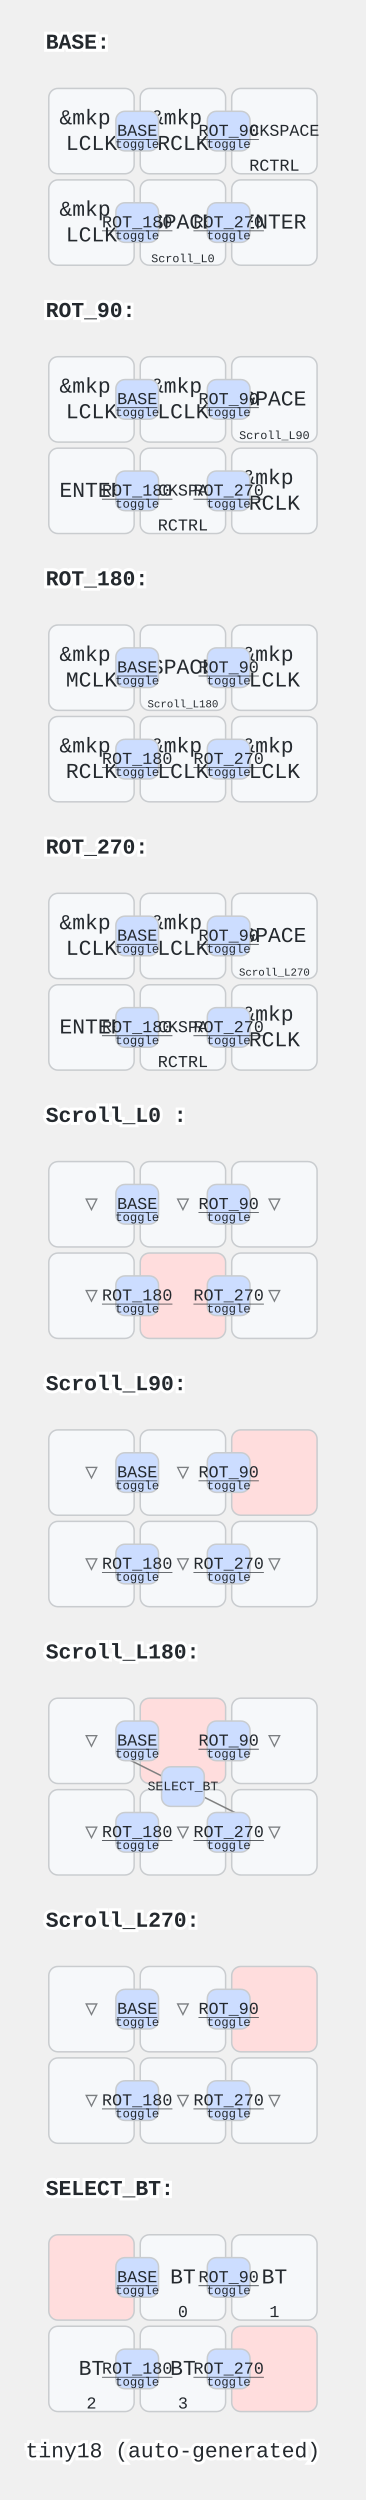
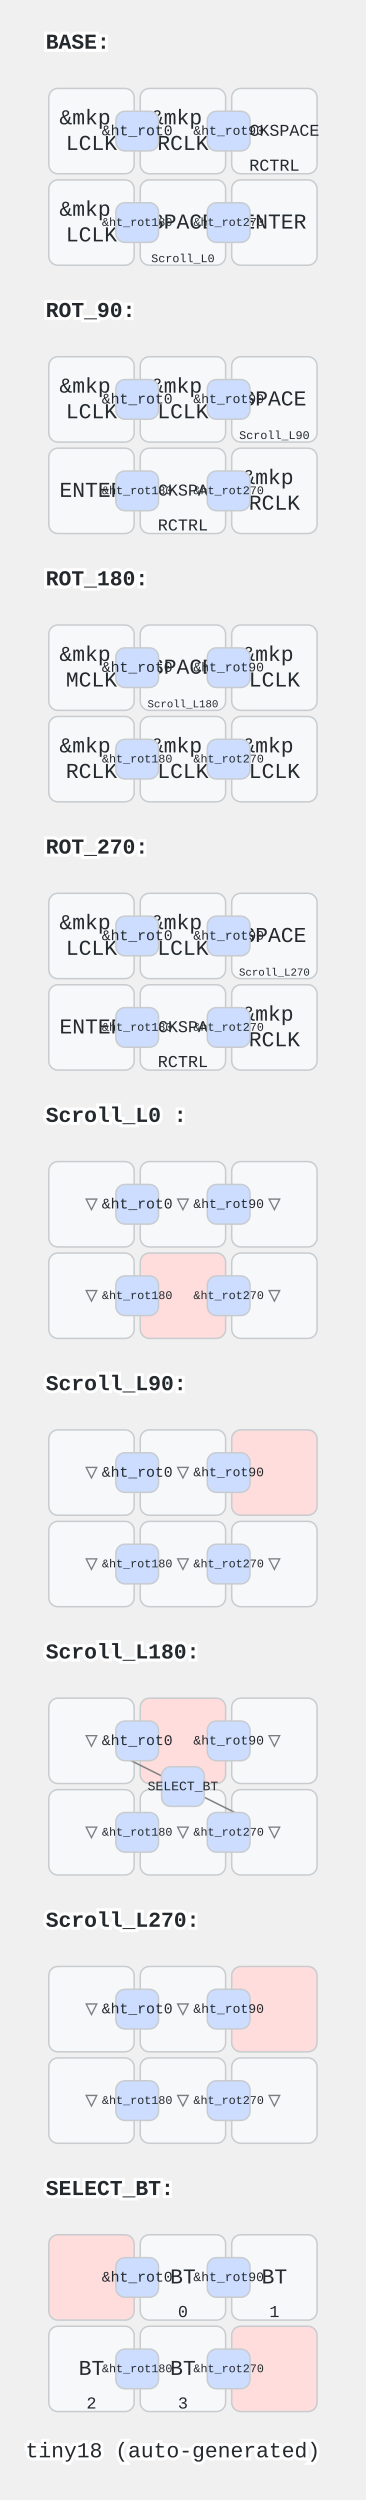
<svg xmlns="http://www.w3.org/2000/svg" width="240" height="1640" viewBox="0 0 240 1640" class="keymap">
  <style>/* inherit to force styles through use tags */
svg path {
    fill: inherit;
}

/* font and background color specifications */
svg.keymap {
    font-family: SFMono-Regular,Consolas,Liberation Mono,Menlo,monospace;
    font-size: 14px;
    font-kerning: normal;
    text-rendering: optimizeLegibility;
    fill: #24292e;
}

/* default key styling */
rect.key {
    fill: #f6f8fa;
}

rect.key, rect.combo {
    stroke: #c9cccf;
    stroke-width: 1;
}

/* default key side styling, only used is draw_key_sides is set */
rect.side {
    filter: brightness(90%);
}

/* color accent for combo boxes */
rect.combo, rect.combo-separate {
    fill: #cdf;
}

/* color accent for held keys */
rect.held, rect.combo.held {
    fill: #fdd;
}

/* color accent for ghost (optional) keys */
rect.ghost, rect.combo.ghost {
    stroke-dasharray: 4, 4;
    stroke-width: 2;
}

text {
    text-anchor: middle;
    dominant-baseline: middle;
}

/* styling for layer labels */
text.label {
    font-weight: bold;
    text-anchor: start;
    stroke: white;
    stroke-width: 4;
    paint-order: stroke;
}

/* styling for optional footer */
text.footer {
    text-anchor: end;
    dominant-baseline: auto;
    stroke: white;
    stroke-width: 4;
    paint-order: stroke;
}

/* styling for combo tap, and key non-tap label text */
text.combo, text.hold, text.shifted, text.left, text.right {
    font-size: 11px;
}

text.hold {
    text-anchor: middle;
    dominant-baseline: auto;
}

text.shifted {
    text-anchor: middle;
    dominant-baseline: hanging;
}

text.left {
    text-anchor: start;
}

text.right {
    text-anchor: end;
}

text.layer-activator {
    text-decoration: underline;
}

/* styling for hold/shifted label text in combo box */
text.combo.hold, text.combo.shifted, text.combo.left, text.combo.right {
    font-size: 8px;
}

/* lighter symbol for transparent keys */
text.trans {
    fill: #7b7e81;
}

/* styling for combo dendrons */
path.combo {
    stroke-width: 1;
    stroke: gray;
    fill: none;
}

/* Start Tabler Icons Cleanup */
/* cannot use height/width with glyphs */
.icon-tabler &gt; path {
    fill: inherit;
    stroke: inherit;
    stroke-width: 2;
}
/* hide tabler's default box */
.icon-tabler &gt; path[stroke="none"][fill="none"] {
    visibility: hidden;
}
/* End Tabler Icons Cleanup */
</style>
  <g transform="translate(30, 0)" class="layer-BASE">
    <text x="0" y="28" class="label" id="BASE">BASE:</text>
    <g transform="translate(0, 56)">
      <g transform="translate(150, 90)" class="key keypos-0">
        <rect rx="6" ry="6" x="-28" y="-28" width="56" height="56" class="key" />
        <text x="0" y="0" class="key tap">ENTER</text>
      </g>
      <g transform="translate(90, 90)" class="key keypos-1">
        <rect rx="6" ry="6" x="-28" y="-28" width="56" height="56" class="key" />
        <text x="0" y="0" class="key tap">SPACE</text>
        <a href="#Scroll_L0-">
          <text x="0" y="26" class="key hold layer-activator">
            <tspan style="font-size: 70%">Scroll_L0 </tspan>
          </text>
        </a>
      </g>
      <g transform="translate(30, 90)" class="key keypos-2">
        <rect rx="6" ry="6" x="-28" y="-28" width="56" height="56" class="key" />
        <text x="0" y="0" class="key tap">
          <tspan x="0" dy="-0.6em">&amp;mkp</tspan>
          <tspan x="0" dy="1.2em">LCLK</tspan>
        </text>
      </g>
      <g transform="translate(150, 30)" class="key keypos-3">
        <rect rx="6" ry="6" x="-28" y="-28" width="56" height="56" class="key" />
        <text x="0" y="0" class="key tap">
          <tspan style="font-size: 78%">BACKSPACE</tspan>
        </text>
        <text x="0" y="26" class="key hold">RCTRL</text>
      </g>
      <g transform="translate(90, 30)" class="key keypos-4">
        <rect rx="6" ry="6" x="-28" y="-28" width="56" height="56" class="key" />
        <text x="0" y="0" class="key tap">
          <tspan x="0" dy="-0.6em">&amp;mkp</tspan>
          <tspan x="0" dy="1.2em">RCLK</tspan>
        </text>
      </g>
      <g transform="translate(30, 30)" class="key keypos-5">
        <rect rx="6" ry="6" x="-28" y="-28" width="56" height="56" class="key" />
        <text x="0" y="0" class="key tap">
          <tspan x="0" dy="-0.6em">&amp;mkp</tspan>
          <tspan x="0" dy="1.2em">LCLK</tspan>
        </text>
      </g>
      <g class="combo combopos-0">
        <rect rx="6" ry="6" x="46" y="17" width="28" height="26" class="combo" />
-         <a href="#BASE">
-           <text x="60" y="30" class="combo tap layer-activator">BASE</text>
-         </a>
-         <text x="60" y="41" class="combo hold">toggle</text>
-       </g>
-       <g class="combo combopos-1">
-         <rect rx="6" ry="6" x="106" y="17" width="28" height="26" class="combo" />
-         <a href="#ROT_90">
-           <text x="120" y="30" class="combo tap layer-activator">ROT_90</text>
-         </a>
-         <text x="120" y="41" class="combo hold">toggle</text>
-       </g>
-       <g class="combo combopos-2">
-         <rect rx="6" ry="6" x="46" y="77" width="28" height="26" class="combo" />
-         <a href="#ROT_180">
-           <text x="60" y="90" class="combo tap layer-activator">ROT_180</text>
-         </a>
-         <text x="60" y="101" class="combo hold">toggle</text>
-       </g>
-       <g class="combo combopos-3">
-         <rect rx="6" ry="6" x="106" y="77" width="28" height="26" class="combo" />
-         <a href="#ROT_270">
-           <text x="120" y="90" class="combo tap layer-activator">ROT_270</text>
-         </a>
-         <text x="120" y="101" class="combo hold">toggle</text>
+         <text x="60" y="30" class="combo tap">
+           <tspan style="font-size: 88%">&amp;ht_rot0</tspan>
+         </text>
+       </g>
+       <g class="combo combopos-1">
+         <rect rx="6" ry="6" x="106" y="17" width="28" height="26" class="combo" />
+         <text x="120" y="30" class="combo tap">
+           <tspan style="font-size: 78%">&amp;ht_rot90</tspan>
+         </text>
+       </g>
+       <g class="combo combopos-2">
+         <rect rx="6" ry="6" x="46" y="77" width="28" height="26" class="combo" />
+         <text x="60" y="90" class="combo tap">
+           <tspan style="font-size: 70%">&amp;ht_rot180</tspan>
+         </text>
+       </g>
+       <g class="combo combopos-3">
+         <rect rx="6" ry="6" x="106" y="77" width="28" height="26" class="combo" />
+         <text x="120" y="90" class="combo tap">
+           <tspan style="font-size: 70%">&amp;ht_rot270</tspan>
+         </text>
      </g>
    </g>
  </g>
  <g transform="translate(30, 176)" class="layer-ROT_90">
    <text x="0" y="28" class="label" id="ROT_90">ROT_90:</text>
    <g transform="translate(0, 56)">
      <g transform="translate(150, 90)" class="key keypos-0">
        <rect rx="6" ry="6" x="-28" y="-28" width="56" height="56" class="key" />
        <text x="0" y="0" class="key tap">
          <tspan x="0" dy="-0.6em">&amp;mkp</tspan>
          <tspan x="0" dy="1.2em">RCLK</tspan>
        </text>
      </g>
      <g transform="translate(90, 90)" class="key keypos-1">
        <rect rx="6" ry="6" x="-28" y="-28" width="56" height="56" class="key" />
        <text x="0" y="0" class="key tap">
          <tspan style="font-size: 78%">BACKSPACE</tspan>
        </text>
        <text x="0" y="26" class="key hold">RCTRL</text>
      </g>
      <g transform="translate(30, 90)" class="key keypos-2">
        <rect rx="6" ry="6" x="-28" y="-28" width="56" height="56" class="key" />
        <text x="0" y="0" class="key tap">ENTER</text>
      </g>
      <g transform="translate(150, 30)" class="key keypos-3">
        <rect rx="6" ry="6" x="-28" y="-28" width="56" height="56" class="key" />
        <text x="0" y="0" class="key tap">SPACE</text>
        <a href="#Scroll_L90">
          <text x="0" y="26" class="key hold layer-activator">
            <tspan style="font-size: 70%">Scroll_L90</tspan>
          </text>
        </a>
      </g>
      <g transform="translate(90, 30)" class="key keypos-4">
        <rect rx="6" ry="6" x="-28" y="-28" width="56" height="56" class="key" />
        <text x="0" y="0" class="key tap">
          <tspan x="0" dy="-0.6em">&amp;mkp</tspan>
          <tspan x="0" dy="1.2em">LCLK</tspan>
        </text>
      </g>
      <g transform="translate(30, 30)" class="key keypos-5">
        <rect rx="6" ry="6" x="-28" y="-28" width="56" height="56" class="key" />
        <text x="0" y="0" class="key tap">
          <tspan x="0" dy="-0.6em">&amp;mkp</tspan>
          <tspan x="0" dy="1.2em">LCLK</tspan>
        </text>
      </g>
      <g class="combo combopos-0">
        <rect rx="6" ry="6" x="46" y="17" width="28" height="26" class="combo" />
-         <a href="#BASE">
-           <text x="60" y="30" class="combo tap layer-activator">BASE</text>
-         </a>
-         <text x="60" y="41" class="combo hold">toggle</text>
-       </g>
-       <g class="combo combopos-1">
-         <rect rx="6" ry="6" x="106" y="17" width="28" height="26" class="combo" />
-         <a href="#ROT_90">
-           <text x="120" y="30" class="combo tap layer-activator">ROT_90</text>
-         </a>
-         <text x="120" y="41" class="combo hold">toggle</text>
-       </g>
-       <g class="combo combopos-2">
-         <rect rx="6" ry="6" x="46" y="77" width="28" height="26" class="combo" />
-         <a href="#ROT_180">
-           <text x="60" y="90" class="combo tap layer-activator">ROT_180</text>
-         </a>
-         <text x="60" y="101" class="combo hold">toggle</text>
-       </g>
-       <g class="combo combopos-3">
-         <rect rx="6" ry="6" x="106" y="77" width="28" height="26" class="combo" />
-         <a href="#ROT_270">
-           <text x="120" y="90" class="combo tap layer-activator">ROT_270</text>
-         </a>
-         <text x="120" y="101" class="combo hold">toggle</text>
+         <text x="60" y="30" class="combo tap">
+           <tspan style="font-size: 88%">&amp;ht_rot0</tspan>
+         </text>
+       </g>
+       <g class="combo combopos-1">
+         <rect rx="6" ry="6" x="106" y="17" width="28" height="26" class="combo" />
+         <text x="120" y="30" class="combo tap">
+           <tspan style="font-size: 78%">&amp;ht_rot90</tspan>
+         </text>
+       </g>
+       <g class="combo combopos-2">
+         <rect rx="6" ry="6" x="46" y="77" width="28" height="26" class="combo" />
+         <text x="60" y="90" class="combo tap">
+           <tspan style="font-size: 70%">&amp;ht_rot180</tspan>
+         </text>
+       </g>
+       <g class="combo combopos-3">
+         <rect rx="6" ry="6" x="106" y="77" width="28" height="26" class="combo" />
+         <text x="120" y="90" class="combo tap">
+           <tspan style="font-size: 70%">&amp;ht_rot270</tspan>
+         </text>
      </g>
    </g>
  </g>
  <g transform="translate(30, 352)" class="layer-ROT_180">
    <text x="0" y="28" class="label" id="ROT_180">ROT_180:</text>
    <g transform="translate(0, 56)">
      <g transform="translate(150, 90)" class="key keypos-0">
        <rect rx="6" ry="6" x="-28" y="-28" width="56" height="56" class="key" />
        <text x="0" y="0" class="key tap">
          <tspan x="0" dy="-0.6em">&amp;mkp</tspan>
          <tspan x="0" dy="1.2em">LCLK</tspan>
        </text>
      </g>
      <g transform="translate(90, 90)" class="key keypos-1">
        <rect rx="6" ry="6" x="-28" y="-28" width="56" height="56" class="key" />
        <text x="0" y="0" class="key tap">
          <tspan x="0" dy="-0.6em">&amp;mkp</tspan>
          <tspan x="0" dy="1.2em">LCLK</tspan>
        </text>
      </g>
      <g transform="translate(30, 90)" class="key keypos-2">
        <rect rx="6" ry="6" x="-28" y="-28" width="56" height="56" class="key" />
        <text x="0" y="0" class="key tap">
          <tspan x="0" dy="-0.6em">&amp;mkp</tspan>
          <tspan x="0" dy="1.2em">RCLK</tspan>
        </text>
      </g>
      <g transform="translate(150, 30)" class="key keypos-3">
        <rect rx="6" ry="6" x="-28" y="-28" width="56" height="56" class="key" />
        <text x="0" y="0" class="key tap">
          <tspan x="0" dy="-0.6em">&amp;mkp</tspan>
          <tspan x="0" dy="1.2em">LCLK</tspan>
        </text>
      </g>
      <g transform="translate(90, 30)" class="key keypos-4">
        <rect rx="6" ry="6" x="-28" y="-28" width="56" height="56" class="key" />
        <text x="0" y="0" class="key tap">SPACE</text>
        <a href="#Scroll_L180">
          <text x="0" y="26" class="key hold layer-activator">
            <tspan style="font-size: 64%">Scroll_L180</tspan>
          </text>
        </a>
      </g>
      <g transform="translate(30, 30)" class="key keypos-5">
        <rect rx="6" ry="6" x="-28" y="-28" width="56" height="56" class="key" />
        <text x="0" y="0" class="key tap">
          <tspan x="0" dy="-0.6em">&amp;mkp</tspan>
          <tspan x="0" dy="1.2em">MCLK</tspan>
        </text>
      </g>
      <g class="combo combopos-0">
        <rect rx="6" ry="6" x="46" y="17" width="28" height="26" class="combo" />
-         <a href="#BASE">
-           <text x="60" y="30" class="combo tap layer-activator">BASE</text>
-         </a>
-         <text x="60" y="41" class="combo hold">toggle</text>
-       </g>
-       <g class="combo combopos-1">
-         <rect rx="6" ry="6" x="106" y="17" width="28" height="26" class="combo" />
-         <a href="#ROT_90">
-           <text x="120" y="30" class="combo tap layer-activator">ROT_90</text>
-         </a>
-         <text x="120" y="41" class="combo hold">toggle</text>
-       </g>
-       <g class="combo combopos-2">
-         <rect rx="6" ry="6" x="46" y="77" width="28" height="26" class="combo" />
-         <a href="#ROT_180">
-           <text x="60" y="90" class="combo tap layer-activator">ROT_180</text>
-         </a>
-         <text x="60" y="101" class="combo hold">toggle</text>
-       </g>
-       <g class="combo combopos-3">
-         <rect rx="6" ry="6" x="106" y="77" width="28" height="26" class="combo" />
-         <a href="#ROT_270">
-           <text x="120" y="90" class="combo tap layer-activator">ROT_270</text>
-         </a>
-         <text x="120" y="101" class="combo hold">toggle</text>
+         <text x="60" y="30" class="combo tap">
+           <tspan style="font-size: 88%">&amp;ht_rot0</tspan>
+         </text>
+       </g>
+       <g class="combo combopos-1">
+         <rect rx="6" ry="6" x="106" y="17" width="28" height="26" class="combo" />
+         <text x="120" y="30" class="combo tap">
+           <tspan style="font-size: 78%">&amp;ht_rot90</tspan>
+         </text>
+       </g>
+       <g class="combo combopos-2">
+         <rect rx="6" ry="6" x="46" y="77" width="28" height="26" class="combo" />
+         <text x="60" y="90" class="combo tap">
+           <tspan style="font-size: 70%">&amp;ht_rot180</tspan>
+         </text>
+       </g>
+       <g class="combo combopos-3">
+         <rect rx="6" ry="6" x="106" y="77" width="28" height="26" class="combo" />
+         <text x="120" y="90" class="combo tap">
+           <tspan style="font-size: 70%">&amp;ht_rot270</tspan>
+         </text>
      </g>
    </g>
  </g>
  <g transform="translate(30, 528)" class="layer-ROT_270">
    <text x="0" y="28" class="label" id="ROT_270">ROT_270:</text>
    <g transform="translate(0, 56)">
      <g transform="translate(150, 90)" class="key keypos-0">
        <rect rx="6" ry="6" x="-28" y="-28" width="56" height="56" class="key" />
        <text x="0" y="0" class="key tap">
          <tspan x="0" dy="-0.6em">&amp;mkp</tspan>
          <tspan x="0" dy="1.2em">RCLK</tspan>
        </text>
      </g>
      <g transform="translate(90, 90)" class="key keypos-1">
        <rect rx="6" ry="6" x="-28" y="-28" width="56" height="56" class="key" />
        <text x="0" y="0" class="key tap">
          <tspan style="font-size: 78%">BACKSPACE</tspan>
        </text>
        <text x="0" y="26" class="key hold">RCTRL</text>
      </g>
      <g transform="translate(30, 90)" class="key keypos-2">
        <rect rx="6" ry="6" x="-28" y="-28" width="56" height="56" class="key" />
        <text x="0" y="0" class="key tap">ENTER</text>
      </g>
      <g transform="translate(150, 30)" class="key keypos-3">
        <rect rx="6" ry="6" x="-28" y="-28" width="56" height="56" class="key" />
        <text x="0" y="0" class="key tap">SPACE</text>
        <a href="#Scroll_L270">
          <text x="0" y="26" class="key hold layer-activator">
            <tspan style="font-size: 64%">Scroll_L270</tspan>
          </text>
        </a>
      </g>
      <g transform="translate(90, 30)" class="key keypos-4">
        <rect rx="6" ry="6" x="-28" y="-28" width="56" height="56" class="key" />
        <text x="0" y="0" class="key tap">
          <tspan x="0" dy="-0.6em">&amp;mkp</tspan>
          <tspan x="0" dy="1.2em">LCLK</tspan>
        </text>
      </g>
      <g transform="translate(30, 30)" class="key keypos-5">
        <rect rx="6" ry="6" x="-28" y="-28" width="56" height="56" class="key" />
        <text x="0" y="0" class="key tap">
          <tspan x="0" dy="-0.6em">&amp;mkp</tspan>
          <tspan x="0" dy="1.2em">LCLK</tspan>
        </text>
      </g>
      <g class="combo combopos-0">
        <rect rx="6" ry="6" x="46" y="17" width="28" height="26" class="combo" />
-         <a href="#BASE">
-           <text x="60" y="30" class="combo tap layer-activator">BASE</text>
-         </a>
-         <text x="60" y="41" class="combo hold">toggle</text>
-       </g>
-       <g class="combo combopos-1">
-         <rect rx="6" ry="6" x="106" y="17" width="28" height="26" class="combo" />
-         <a href="#ROT_90">
-           <text x="120" y="30" class="combo tap layer-activator">ROT_90</text>
-         </a>
-         <text x="120" y="41" class="combo hold">toggle</text>
-       </g>
-       <g class="combo combopos-2">
-         <rect rx="6" ry="6" x="46" y="77" width="28" height="26" class="combo" />
-         <a href="#ROT_180">
-           <text x="60" y="90" class="combo tap layer-activator">ROT_180</text>
-         </a>
-         <text x="60" y="101" class="combo hold">toggle</text>
-       </g>
-       <g class="combo combopos-3">
-         <rect rx="6" ry="6" x="106" y="77" width="28" height="26" class="combo" />
-         <a href="#ROT_270">
-           <text x="120" y="90" class="combo tap layer-activator">ROT_270</text>
-         </a>
-         <text x="120" y="101" class="combo hold">toggle</text>
+         <text x="60" y="30" class="combo tap">
+           <tspan style="font-size: 88%">&amp;ht_rot0</tspan>
+         </text>
+       </g>
+       <g class="combo combopos-1">
+         <rect rx="6" ry="6" x="106" y="17" width="28" height="26" class="combo" />
+         <text x="120" y="30" class="combo tap">
+           <tspan style="font-size: 78%">&amp;ht_rot90</tspan>
+         </text>
+       </g>
+       <g class="combo combopos-2">
+         <rect rx="6" ry="6" x="46" y="77" width="28" height="26" class="combo" />
+         <text x="60" y="90" class="combo tap">
+           <tspan style="font-size: 70%">&amp;ht_rot180</tspan>
+         </text>
+       </g>
+       <g class="combo combopos-3">
+         <rect rx="6" ry="6" x="106" y="77" width="28" height="26" class="combo" />
+         <text x="120" y="90" class="combo tap">
+           <tspan style="font-size: 70%">&amp;ht_rot270</tspan>
+         </text>
      </g>
    </g>
  </g>
  <g transform="translate(30, 704)" class="layer-Scroll_L0 ">
    <text x="0" y="28" class="label" id="Scroll_L0-">Scroll_L0 :</text>
    <g transform="translate(0, 56)">
      <g transform="translate(150, 90)" class="key trans keypos-0">
        <rect rx="6" ry="6" x="-28" y="-28" width="56" height="56" class="key trans" />
        <text x="0" y="0" class="key trans tap">▽</text>
      </g>
      <g transform="translate(90, 90)" class="key held keypos-1">
        <rect rx="6" ry="6" x="-28" y="-28" width="56" height="56" class="key held" />
      </g>
      <g transform="translate(30, 90)" class="key trans keypos-2">
        <rect rx="6" ry="6" x="-28" y="-28" width="56" height="56" class="key trans" />
        <text x="0" y="0" class="key trans tap">▽</text>
      </g>
      <g transform="translate(150, 30)" class="key trans keypos-3">
        <rect rx="6" ry="6" x="-28" y="-28" width="56" height="56" class="key trans" />
        <text x="0" y="0" class="key trans tap">▽</text>
      </g>
      <g transform="translate(90, 30)" class="key trans keypos-4">
        <rect rx="6" ry="6" x="-28" y="-28" width="56" height="56" class="key trans" />
        <text x="0" y="0" class="key trans tap">▽</text>
      </g>
      <g transform="translate(30, 30)" class="key trans keypos-5">
        <rect rx="6" ry="6" x="-28" y="-28" width="56" height="56" class="key trans" />
        <text x="0" y="0" class="key trans tap">▽</text>
      </g>
      <g class="combo combopos-0">
        <rect rx="6" ry="6" x="46" y="17" width="28" height="26" class="combo" />
-         <a href="#BASE">
-           <text x="60" y="30" class="combo tap layer-activator">BASE</text>
-         </a>
-         <text x="60" y="41" class="combo hold">toggle</text>
-       </g>
-       <g class="combo combopos-1">
-         <rect rx="6" ry="6" x="106" y="17" width="28" height="26" class="combo" />
-         <a href="#ROT_90">
-           <text x="120" y="30" class="combo tap layer-activator">ROT_90</text>
-         </a>
-         <text x="120" y="41" class="combo hold">toggle</text>
-       </g>
-       <g class="combo combopos-2">
-         <rect rx="6" ry="6" x="46" y="77" width="28" height="26" class="combo" />
-         <a href="#ROT_180">
-           <text x="60" y="90" class="combo tap layer-activator">ROT_180</text>
-         </a>
-         <text x="60" y="101" class="combo hold">toggle</text>
-       </g>
-       <g class="combo combopos-3">
-         <rect rx="6" ry="6" x="106" y="77" width="28" height="26" class="combo" />
-         <a href="#ROT_270">
-           <text x="120" y="90" class="combo tap layer-activator">ROT_270</text>
-         </a>
-         <text x="120" y="101" class="combo hold">toggle</text>
+         <text x="60" y="30" class="combo tap">
+           <tspan style="font-size: 88%">&amp;ht_rot0</tspan>
+         </text>
+       </g>
+       <g class="combo combopos-1">
+         <rect rx="6" ry="6" x="106" y="17" width="28" height="26" class="combo" />
+         <text x="120" y="30" class="combo tap">
+           <tspan style="font-size: 78%">&amp;ht_rot90</tspan>
+         </text>
+       </g>
+       <g class="combo combopos-2">
+         <rect rx="6" ry="6" x="46" y="77" width="28" height="26" class="combo" />
+         <text x="60" y="90" class="combo tap">
+           <tspan style="font-size: 70%">&amp;ht_rot180</tspan>
+         </text>
+       </g>
+       <g class="combo combopos-3">
+         <rect rx="6" ry="6" x="106" y="77" width="28" height="26" class="combo" />
+         <text x="120" y="90" class="combo tap">
+           <tspan style="font-size: 70%">&amp;ht_rot270</tspan>
+         </text>
      </g>
    </g>
  </g>
  <g transform="translate(30, 880)" class="layer-Scroll_L90">
    <text x="0" y="28" class="label" id="Scroll_L90">Scroll_L90:</text>
    <g transform="translate(0, 56)">
      <g transform="translate(150, 90)" class="key trans keypos-0">
        <rect rx="6" ry="6" x="-28" y="-28" width="56" height="56" class="key trans" />
        <text x="0" y="0" class="key trans tap">▽</text>
      </g>
      <g transform="translate(90, 90)" class="key trans keypos-1">
        <rect rx="6" ry="6" x="-28" y="-28" width="56" height="56" class="key trans" />
        <text x="0" y="0" class="key trans tap">▽</text>
      </g>
      <g transform="translate(30, 90)" class="key trans keypos-2">
        <rect rx="6" ry="6" x="-28" y="-28" width="56" height="56" class="key trans" />
        <text x="0" y="0" class="key trans tap">▽</text>
      </g>
      <g transform="translate(150, 30)" class="key held keypos-3">
        <rect rx="6" ry="6" x="-28" y="-28" width="56" height="56" class="key held" />
      </g>
      <g transform="translate(90, 30)" class="key trans keypos-4">
        <rect rx="6" ry="6" x="-28" y="-28" width="56" height="56" class="key trans" />
        <text x="0" y="0" class="key trans tap">▽</text>
      </g>
      <g transform="translate(30, 30)" class="key trans keypos-5">
        <rect rx="6" ry="6" x="-28" y="-28" width="56" height="56" class="key trans" />
        <text x="0" y="0" class="key trans tap">▽</text>
      </g>
      <g class="combo combopos-0">
        <rect rx="6" ry="6" x="46" y="17" width="28" height="26" class="combo" />
-         <a href="#BASE">
-           <text x="60" y="30" class="combo tap layer-activator">BASE</text>
-         </a>
-         <text x="60" y="41" class="combo hold">toggle</text>
-       </g>
-       <g class="combo combopos-1">
-         <rect rx="6" ry="6" x="106" y="17" width="28" height="26" class="combo" />
-         <a href="#ROT_90">
-           <text x="120" y="30" class="combo tap layer-activator">ROT_90</text>
-         </a>
-         <text x="120" y="41" class="combo hold">toggle</text>
-       </g>
-       <g class="combo combopos-2">
-         <rect rx="6" ry="6" x="46" y="77" width="28" height="26" class="combo" />
-         <a href="#ROT_180">
-           <text x="60" y="90" class="combo tap layer-activator">ROT_180</text>
-         </a>
-         <text x="60" y="101" class="combo hold">toggle</text>
-       </g>
-       <g class="combo combopos-3">
-         <rect rx="6" ry="6" x="106" y="77" width="28" height="26" class="combo" />
-         <a href="#ROT_270">
-           <text x="120" y="90" class="combo tap layer-activator">ROT_270</text>
-         </a>
-         <text x="120" y="101" class="combo hold">toggle</text>
+         <text x="60" y="30" class="combo tap">
+           <tspan style="font-size: 88%">&amp;ht_rot0</tspan>
+         </text>
+       </g>
+       <g class="combo combopos-1">
+         <rect rx="6" ry="6" x="106" y="17" width="28" height="26" class="combo" />
+         <text x="120" y="30" class="combo tap">
+           <tspan style="font-size: 78%">&amp;ht_rot90</tspan>
+         </text>
+       </g>
+       <g class="combo combopos-2">
+         <rect rx="6" ry="6" x="46" y="77" width="28" height="26" class="combo" />
+         <text x="60" y="90" class="combo tap">
+           <tspan style="font-size: 70%">&amp;ht_rot180</tspan>
+         </text>
+       </g>
+       <g class="combo combopos-3">
+         <rect rx="6" ry="6" x="106" y="77" width="28" height="26" class="combo" />
+         <text x="120" y="90" class="combo tap">
+           <tspan style="font-size: 70%">&amp;ht_rot270</tspan>
+         </text>
      </g>
    </g>
  </g>
  <g transform="translate(30, 1056)" class="layer-Scroll_L180">
    <text x="0" y="28" class="label" id="Scroll_L180">Scroll_L180:</text>
    <g transform="translate(0, 56)">
      <g transform="translate(150, 90)" class="key trans keypos-0">
        <rect rx="6" ry="6" x="-28" y="-28" width="56" height="56" class="key trans" />
        <text x="0" y="0" class="key trans tap">▽</text>
      </g>
      <g transform="translate(90, 90)" class="key trans keypos-1">
        <rect rx="6" ry="6" x="-28" y="-28" width="56" height="56" class="key trans" />
        <text x="0" y="0" class="key trans tap">▽</text>
      </g>
      <g transform="translate(30, 90)" class="key trans keypos-2">
        <rect rx="6" ry="6" x="-28" y="-28" width="56" height="56" class="key trans" />
        <text x="0" y="0" class="key trans tap">▽</text>
      </g>
      <g transform="translate(150, 30)" class="key trans keypos-3">
        <rect rx="6" ry="6" x="-28" y="-28" width="56" height="56" class="key trans" />
        <text x="0" y="0" class="key trans tap">▽</text>
      </g>
      <g transform="translate(90, 30)" class="key held keypos-4">
        <rect rx="6" ry="6" x="-28" y="-28" width="56" height="56" class="key held" />
      </g>
      <g transform="translate(30, 30)" class="key trans keypos-5">
        <rect rx="6" ry="6" x="-28" y="-28" width="56" height="56" class="key trans" />
        <text x="0" y="0" class="key trans tap">▽</text>
      </g>
      <g class="combo combopos-0">
        <path d="M90,60 l-42,-21" class="combo" />
        <path d="M90,60 l42,21" class="combo" />
        <rect rx="6" ry="6" x="76" y="47" width="28" height="26" class="combo" />
        <a href="#SELECT_BT">
          <text x="90" y="60" class="combo tap layer-activator">
            <tspan style="font-size: 78%">SELECT_BT</tspan>
          </text>
        </a>
      </g>
      <g class="combo combopos-1">
        <rect rx="6" ry="6" x="46" y="17" width="28" height="26" class="combo" />
-         <a href="#BASE">
-           <text x="60" y="30" class="combo tap layer-activator">BASE</text>
-         </a>
-         <text x="60" y="41" class="combo hold">toggle</text>
-       </g>
-       <g class="combo combopos-2">
-         <rect rx="6" ry="6" x="106" y="17" width="28" height="26" class="combo" />
-         <a href="#ROT_90">
-           <text x="120" y="30" class="combo tap layer-activator">ROT_90</text>
-         </a>
-         <text x="120" y="41" class="combo hold">toggle</text>
-       </g>
-       <g class="combo combopos-3">
-         <rect rx="6" ry="6" x="46" y="77" width="28" height="26" class="combo" />
-         <a href="#ROT_180">
-           <text x="60" y="90" class="combo tap layer-activator">ROT_180</text>
-         </a>
-         <text x="60" y="101" class="combo hold">toggle</text>
+         <text x="60" y="30" class="combo tap">
+           <tspan style="font-size: 88%">&amp;ht_rot0</tspan>
+         </text>
+       </g>
+       <g class="combo combopos-2">
+         <rect rx="6" ry="6" x="106" y="17" width="28" height="26" class="combo" />
+         <text x="120" y="30" class="combo tap">
+           <tspan style="font-size: 78%">&amp;ht_rot90</tspan>
+         </text>
+       </g>
+       <g class="combo combopos-3">
+         <rect rx="6" ry="6" x="46" y="77" width="28" height="26" class="combo" />
+         <text x="60" y="90" class="combo tap">
+           <tspan style="font-size: 70%">&amp;ht_rot180</tspan>
+         </text>
      </g>
      <g class="combo combopos-4">
        <rect rx="6" ry="6" x="106" y="77" width="28" height="26" class="combo" />
-         <a href="#ROT_270">
-           <text x="120" y="90" class="combo tap layer-activator">ROT_270</text>
-         </a>
-         <text x="120" y="101" class="combo hold">toggle</text>
+         <text x="120" y="90" class="combo tap">
+           <tspan style="font-size: 70%">&amp;ht_rot270</tspan>
+         </text>
      </g>
    </g>
  </g>
  <g transform="translate(30, 1232)" class="layer-Scroll_L270">
    <text x="0" y="28" class="label" id="Scroll_L270">Scroll_L270:</text>
    <g transform="translate(0, 56)">
      <g transform="translate(150, 90)" class="key trans keypos-0">
        <rect rx="6" ry="6" x="-28" y="-28" width="56" height="56" class="key trans" />
        <text x="0" y="0" class="key trans tap">▽</text>
      </g>
      <g transform="translate(90, 90)" class="key trans keypos-1">
        <rect rx="6" ry="6" x="-28" y="-28" width="56" height="56" class="key trans" />
        <text x="0" y="0" class="key trans tap">▽</text>
      </g>
      <g transform="translate(30, 90)" class="key trans keypos-2">
        <rect rx="6" ry="6" x="-28" y="-28" width="56" height="56" class="key trans" />
        <text x="0" y="0" class="key trans tap">▽</text>
      </g>
      <g transform="translate(150, 30)" class="key held keypos-3">
        <rect rx="6" ry="6" x="-28" y="-28" width="56" height="56" class="key held" />
      </g>
      <g transform="translate(90, 30)" class="key trans keypos-4">
        <rect rx="6" ry="6" x="-28" y="-28" width="56" height="56" class="key trans" />
        <text x="0" y="0" class="key trans tap">▽</text>
      </g>
      <g transform="translate(30, 30)" class="key trans keypos-5">
        <rect rx="6" ry="6" x="-28" y="-28" width="56" height="56" class="key trans" />
        <text x="0" y="0" class="key trans tap">▽</text>
      </g>
      <g class="combo combopos-0">
        <rect rx="6" ry="6" x="46" y="17" width="28" height="26" class="combo" />
-         <a href="#BASE">
-           <text x="60" y="30" class="combo tap layer-activator">BASE</text>
-         </a>
-         <text x="60" y="41" class="combo hold">toggle</text>
-       </g>
-       <g class="combo combopos-1">
-         <rect rx="6" ry="6" x="106" y="17" width="28" height="26" class="combo" />
-         <a href="#ROT_90">
-           <text x="120" y="30" class="combo tap layer-activator">ROT_90</text>
-         </a>
-         <text x="120" y="41" class="combo hold">toggle</text>
-       </g>
-       <g class="combo combopos-2">
-         <rect rx="6" ry="6" x="46" y="77" width="28" height="26" class="combo" />
-         <a href="#ROT_180">
-           <text x="60" y="90" class="combo tap layer-activator">ROT_180</text>
-         </a>
-         <text x="60" y="101" class="combo hold">toggle</text>
-       </g>
-       <g class="combo combopos-3">
-         <rect rx="6" ry="6" x="106" y="77" width="28" height="26" class="combo" />
-         <a href="#ROT_270">
-           <text x="120" y="90" class="combo tap layer-activator">ROT_270</text>
-         </a>
-         <text x="120" y="101" class="combo hold">toggle</text>
+         <text x="60" y="30" class="combo tap">
+           <tspan style="font-size: 88%">&amp;ht_rot0</tspan>
+         </text>
+       </g>
+       <g class="combo combopos-1">
+         <rect rx="6" ry="6" x="106" y="17" width="28" height="26" class="combo" />
+         <text x="120" y="30" class="combo tap">
+           <tspan style="font-size: 78%">&amp;ht_rot90</tspan>
+         </text>
+       </g>
+       <g class="combo combopos-2">
+         <rect rx="6" ry="6" x="46" y="77" width="28" height="26" class="combo" />
+         <text x="60" y="90" class="combo tap">
+           <tspan style="font-size: 70%">&amp;ht_rot180</tspan>
+         </text>
+       </g>
+       <g class="combo combopos-3">
+         <rect rx="6" ry="6" x="106" y="77" width="28" height="26" class="combo" />
+         <text x="120" y="90" class="combo tap">
+           <tspan style="font-size: 70%">&amp;ht_rot270</tspan>
+         </text>
      </g>
    </g>
  </g>
  <g transform="translate(30, 1408)" class="layer-SELECT_BT">
    <text x="0" y="28" class="label" id="SELECT_BT">SELECT_BT:</text>
    <g transform="translate(0, 56)">
      <g transform="translate(150, 90)" class="key held keypos-0">
        <rect rx="6" ry="6" x="-28" y="-28" width="56" height="56" class="key held" />
      </g>
      <g transform="translate(90, 90)" class="key keypos-1">
        <rect rx="6" ry="6" x="-28" y="-28" width="56" height="56" class="key" />
        <text x="0" y="0" class="key tap">BT</text>
        <text x="0" y="26" class="key hold">3</text>
      </g>
      <g transform="translate(30, 90)" class="key keypos-2">
        <rect rx="6" ry="6" x="-28" y="-28" width="56" height="56" class="key" />
        <text x="0" y="0" class="key tap">BT</text>
        <text x="0" y="26" class="key hold">2</text>
      </g>
      <g transform="translate(150, 30)" class="key keypos-3">
        <rect rx="6" ry="6" x="-28" y="-28" width="56" height="56" class="key" />
        <text x="0" y="0" class="key tap">BT</text>
        <text x="0" y="26" class="key hold">1</text>
      </g>
      <g transform="translate(90, 30)" class="key keypos-4">
        <rect rx="6" ry="6" x="-28" y="-28" width="56" height="56" class="key" />
        <text x="0" y="0" class="key tap">BT</text>
        <text x="0" y="26" class="key hold">0</text>
      </g>
      <g transform="translate(30, 30)" class="key held keypos-5">
        <rect rx="6" ry="6" x="-28" y="-28" width="56" height="56" class="key held" />
      </g>
      <g class="combo combopos-0">
        <rect rx="6" ry="6" x="46" y="17" width="28" height="26" class="combo" />
-         <a href="#BASE">
-           <text x="60" y="30" class="combo tap layer-activator">BASE</text>
-         </a>
-         <text x="60" y="41" class="combo hold">toggle</text>
-       </g>
-       <g class="combo combopos-1">
-         <rect rx="6" ry="6" x="106" y="17" width="28" height="26" class="combo" />
-         <a href="#ROT_90">
-           <text x="120" y="30" class="combo tap layer-activator">ROT_90</text>
-         </a>
-         <text x="120" y="41" class="combo hold">toggle</text>
-       </g>
-       <g class="combo combopos-2">
-         <rect rx="6" ry="6" x="46" y="77" width="28" height="26" class="combo" />
-         <a href="#ROT_180">
-           <text x="60" y="90" class="combo tap layer-activator">ROT_180</text>
-         </a>
-         <text x="60" y="101" class="combo hold">toggle</text>
-       </g>
-       <g class="combo combopos-3">
-         <rect rx="6" ry="6" x="106" y="77" width="28" height="26" class="combo" />
-         <a href="#ROT_270">
-           <text x="120" y="90" class="combo tap layer-activator">ROT_270</text>
-         </a>
-         <text x="120" y="101" class="combo hold">toggle</text>
+         <text x="60" y="30" class="combo tap">
+           <tspan style="font-size: 88%">&amp;ht_rot0</tspan>
+         </text>
+       </g>
+       <g class="combo combopos-1">
+         <rect rx="6" ry="6" x="106" y="17" width="28" height="26" class="combo" />
+         <text x="120" y="30" class="combo tap">
+           <tspan style="font-size: 78%">&amp;ht_rot90</tspan>
+         </text>
+       </g>
+       <g class="combo combopos-2">
+         <rect rx="6" ry="6" x="46" y="77" width="28" height="26" class="combo" />
+         <text x="60" y="90" class="combo tap">
+           <tspan style="font-size: 70%">&amp;ht_rot180</tspan>
+         </text>
+       </g>
+       <g class="combo combopos-3">
+         <rect rx="6" ry="6" x="106" y="77" width="28" height="26" class="combo" />
+         <text x="120" y="90" class="combo tap">
+           <tspan style="font-size: 70%">&amp;ht_rot270</tspan>
+         </text>
      </g>
    </g>
  </g>
  <text x="210.0" y="1612.0" class="footer">tiny18 (auto-generated)</text>
</svg>
